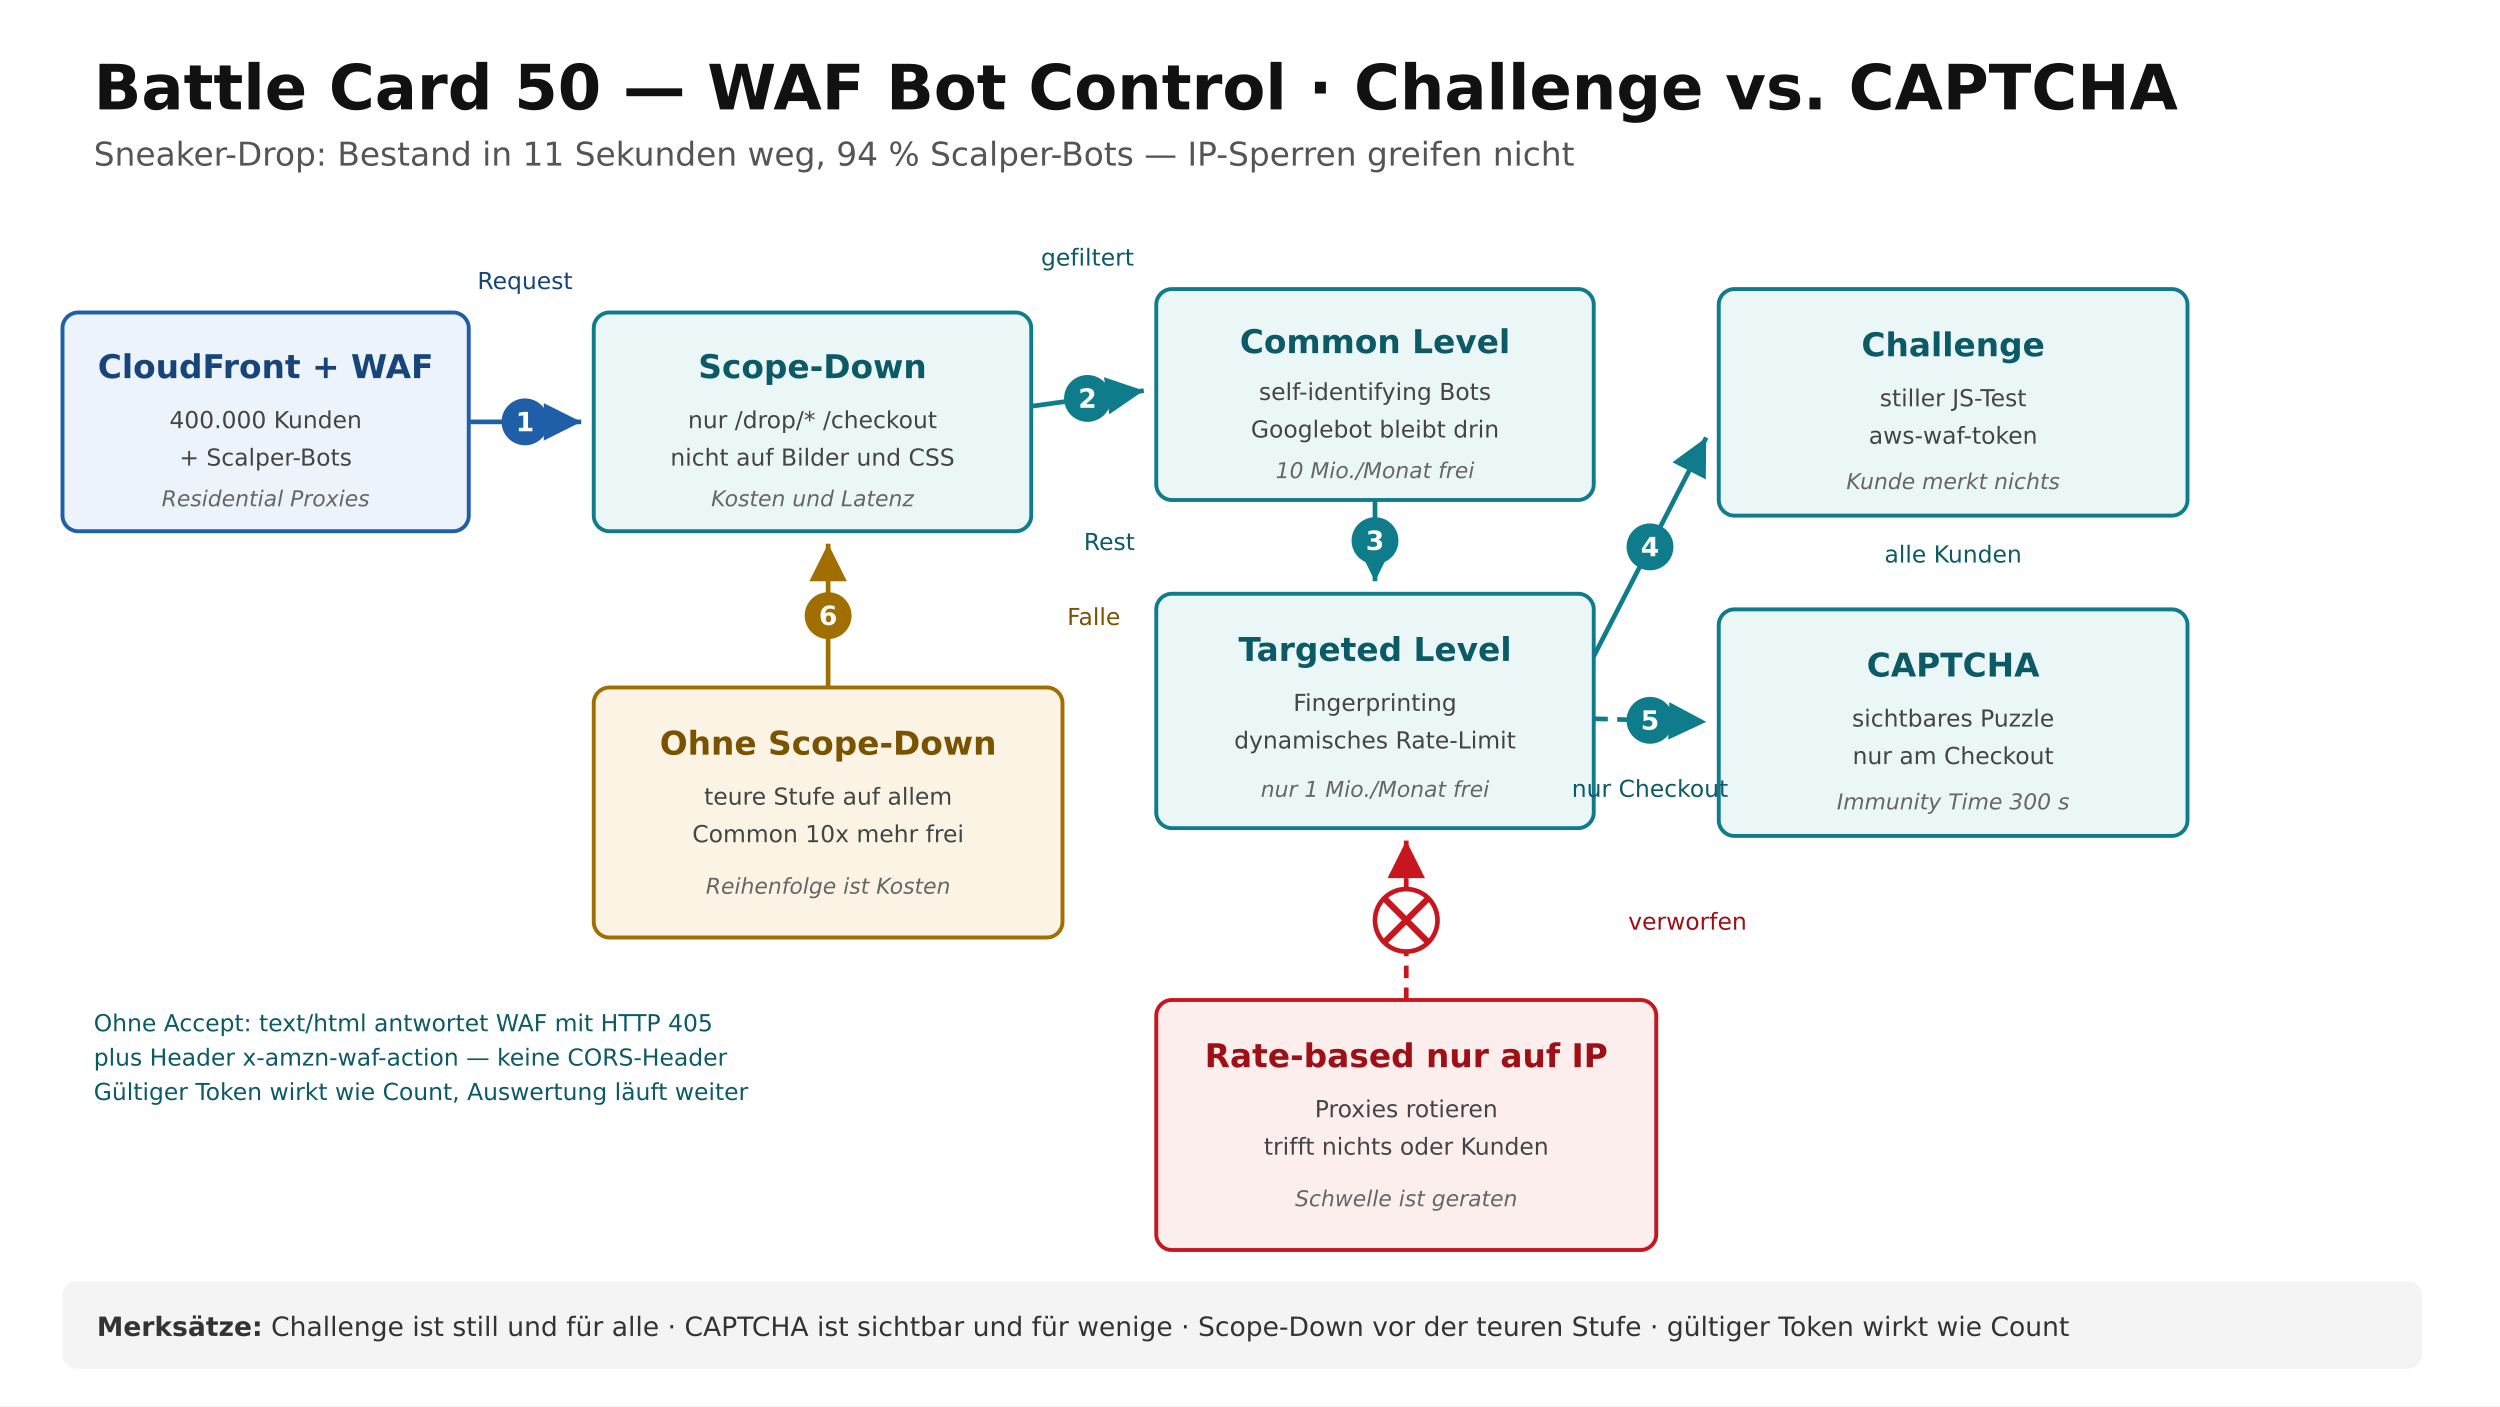
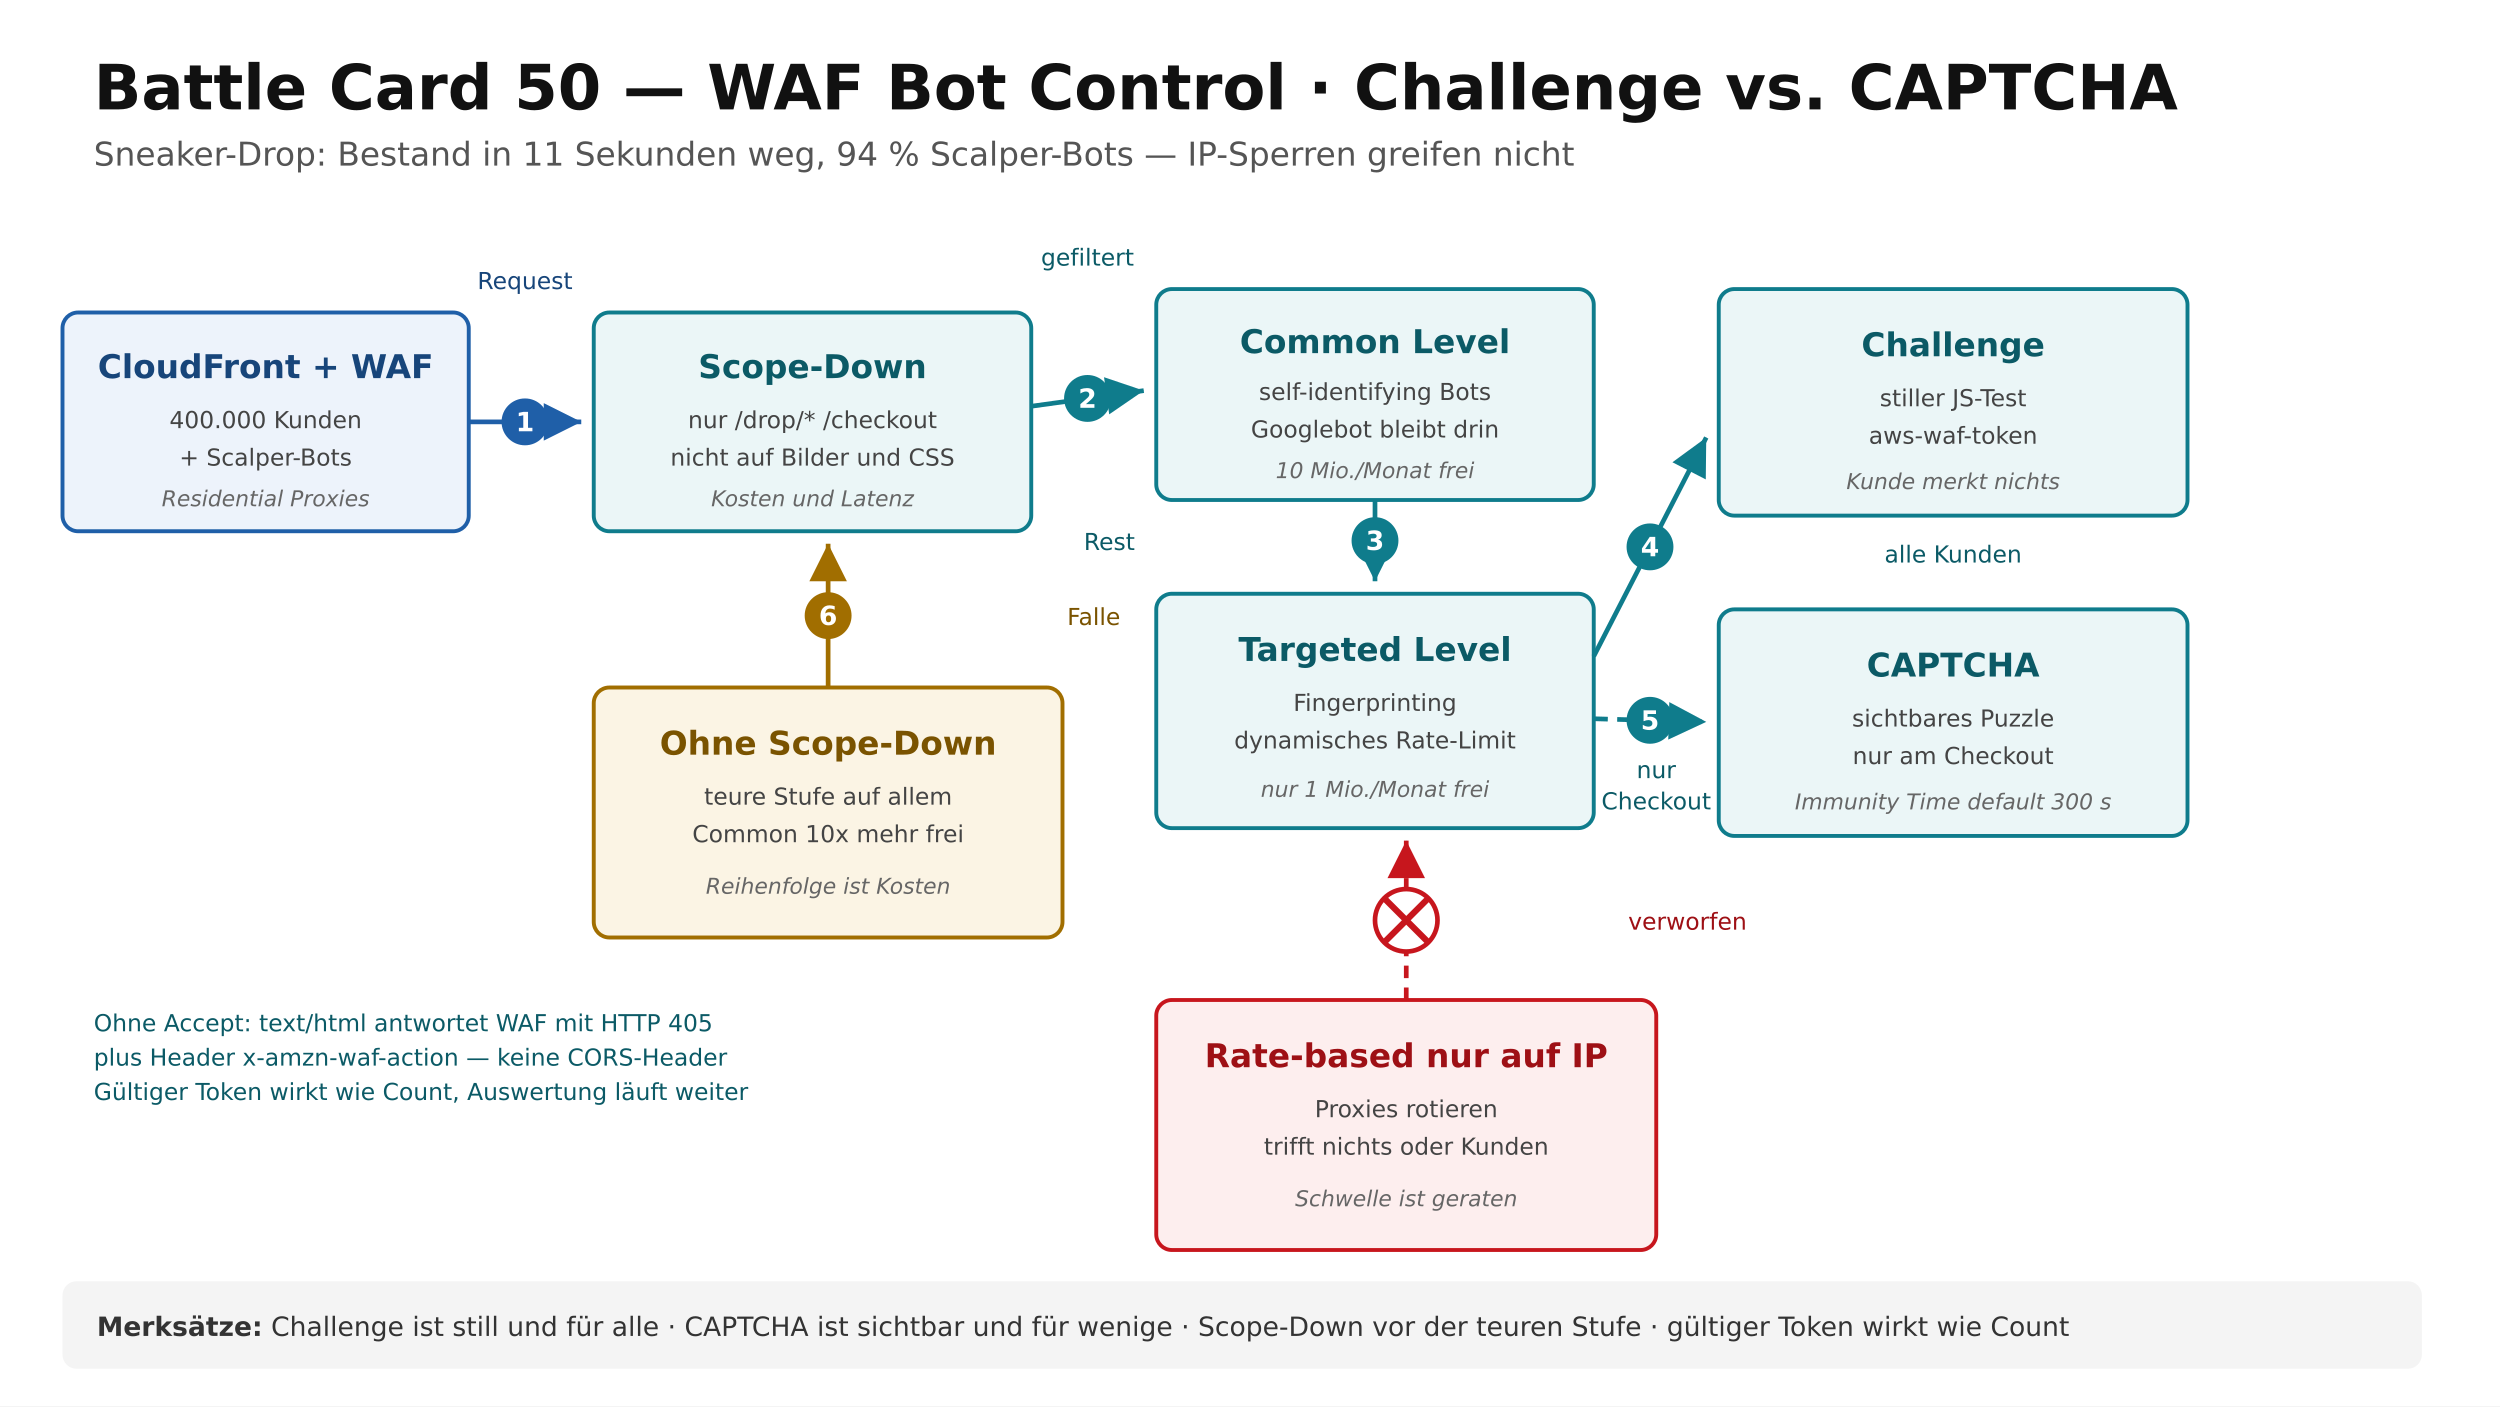
<svg xmlns="http://www.w3.org/2000/svg" viewBox="0 0 1600 900" font-family="DejaVu Sans">
  <defs>
    <marker id="arrT" markerWidth="10" markerHeight="10" refX="8" refY="4" orient="auto">
      <path d="M0,0 L8,4 L0,8 z" fill="#0F7C8C" />
    </marker>
    <marker id="arrB" markerWidth="10" markerHeight="10" refX="8" refY="4" orient="auto">
      <path d="M0,0 L8,4 L0,8 z" fill="#1F5FA8" />
    </marker>
    <marker id="arrA" markerWidth="10" markerHeight="10" refX="8" refY="4" orient="auto">
      <path d="M0,0 L8,4 L0,8 z" fill="#A16E00" />
    </marker>
    <marker id="arrR" markerWidth="10" markerHeight="10" refX="8" refY="4" orient="auto">
      <path d="M0,0 L8,4 L0,8 z" fill="#C7161D" />
    </marker>
  </defs>
  <rect width="1600" height="900" fill="#FFFFFF" />
  <text x="60" y="70" font-size="40" font-weight="bold" fill="#111111">Battle Card 50 — WAF Bot Control · Challenge vs. CAPTCHA</text>
  <text x="60" y="106" font-size="21" fill="#555555">Sneaker-Drop: Bestand in 11 Sekunden weg, 94 % Scalper-Bots — IP-Sperren greifen nicht</text>
  <rect x="40" y="200" width="260" height="140" rx="10" fill="#EDF3FB" stroke="#1F5FA8" stroke-width="2.5" />
  <text x="170" y="242" font-size="21" font-weight="bold" fill="#17457A" text-anchor="middle">CloudFront + WAF</text>
  <text x="170" y="274" font-size="15" fill="#444444" text-anchor="middle">400.000 Kunden</text>
  <text x="170" y="298" font-size="15" fill="#444444" text-anchor="middle">+ Scalper-Bots</text>
  <text x="170" y="324" font-size="14" font-style="italic" fill="#666666" text-anchor="middle">Residential Proxies</text>
  <rect x="380" y="200" width="280" height="140" rx="10" fill="#EBF6F7" stroke="#0F7C8C" stroke-width="2.5" />
  <text x="520" y="242" font-size="21" font-weight="bold" fill="#0B5A66" text-anchor="middle">Scope-Down</text>
  <text x="520" y="274" font-size="15" fill="#444444" text-anchor="middle">nur /drop/* /checkout</text>
  <text x="520" y="298" font-size="15" fill="#444444" text-anchor="middle">nicht auf Bilder und CSS</text>
  <text x="520" y="324" font-size="14" font-style="italic" fill="#666666" text-anchor="middle">Kosten und Latenz</text>
  <rect x="740" y="185" width="280" height="135" rx="10" fill="#EBF6F7" stroke="#0F7C8C" stroke-width="2.5" />
  <text x="880" y="226" font-size="21" font-weight="bold" fill="#0B5A66" text-anchor="middle">Common Level</text>
  <text x="880" y="256" font-size="15" fill="#444444" text-anchor="middle">self-identifying Bots</text>
  <text x="880" y="280" font-size="15" fill="#444444" text-anchor="middle">Googlebot bleibt drin</text>
  <text x="880" y="306" font-size="14" font-style="italic" fill="#666666" text-anchor="middle">10 Mio./Monat frei</text>
  <rect x="740" y="380" width="280" height="150" rx="10" fill="#EBF6F7" stroke="#0F7C8C" stroke-width="2.5" />
  <text x="880" y="423" font-size="21" font-weight="bold" fill="#0B5A66" text-anchor="middle">Targeted Level</text>
  <text x="880" y="455" font-size="15" fill="#444444" text-anchor="middle">Fingerprinting</text>
  <text x="880" y="479" font-size="15" fill="#444444" text-anchor="middle">dynamisches Rate-Limit</text>
  <text x="880" y="510" font-size="14" font-style="italic" fill="#666666" text-anchor="middle">nur 1 Mio./Monat frei</text>
  <rect x="1100" y="185" width="300" height="145" rx="10" fill="#EBF6F7" stroke="#0F7C8C" stroke-width="2.5" />
  <text x="1250" y="228" font-size="21" font-weight="bold" fill="#0B5A66" text-anchor="middle">Challenge</text>
  <text x="1250" y="260" font-size="15" fill="#444444" text-anchor="middle">stiller JS-Test</text>
  <text x="1250" y="284" font-size="15" fill="#444444" text-anchor="middle">aws-waf-token</text>
  <text x="1250" y="313" font-size="14" font-style="italic" fill="#666666" text-anchor="middle">Kunde merkt nichts</text>
  <rect x="1100" y="390" width="300" height="145" rx="10" fill="#EBF6F7" stroke="#0F7C8C" stroke-width="2.5" />
  <text x="1250" y="433" font-size="21" font-weight="bold" fill="#0B5A66" text-anchor="middle">CAPTCHA</text>
  <text x="1250" y="465" font-size="15" fill="#444444" text-anchor="middle">sichtbares Puzzle</text>
  <text x="1250" y="489" font-size="15" fill="#444444" text-anchor="middle">nur am Checkout</text>
-   <text x="1250" y="518" font-size="14" font-style="italic" fill="#666666" text-anchor="middle">Immunity Time 300 s</text>
+   <text x="1250" y="518" font-size="14" font-style="italic" fill="#666666" text-anchor="middle">Immunity Time default 300 s</text>
  <rect x="380" y="440" width="300" height="160" rx="10" fill="#FBF4E4" stroke="#A16E00" stroke-width="2.5" />
  <text x="530" y="483" font-size="21" font-weight="bold" fill="#7A5300" text-anchor="middle">Ohne Scope-Down</text>
  <text x="530" y="515" font-size="15" fill="#444444" text-anchor="middle">teure Stufe auf allem</text>
  <text x="530" y="539" font-size="15" fill="#444444" text-anchor="middle">Common 10x mehr frei</text>
  <text x="530" y="572" font-size="14" font-style="italic" fill="#666666" text-anchor="middle">Reihenfolge ist Kosten</text>
  <rect x="740" y="640" width="320" height="160" rx="10" fill="#FDEEEE" stroke="#C7161D" stroke-width="2.5" />
  <text x="900" y="683" font-size="21" font-weight="bold" fill="#9E1015" text-anchor="middle">Rate-based nur auf IP</text>
  <text x="900" y="715" font-size="15" fill="#444444" text-anchor="middle">Proxies rotieren</text>
  <text x="900" y="739" font-size="15" fill="#444444" text-anchor="middle">trifft nichts oder Kunden</text>
  <text x="900" y="772" font-size="14" font-style="italic" fill="#666666" text-anchor="middle">Schwelle ist geraten</text>
  <line x1="300" y1="270" x2="372" y2="270" stroke="#1F5FA8" stroke-width="3" marker-end="url(#arrB)" />
  <circle cx="336" cy="270" r="15" fill="#1F5FA8" />
  <text x="336" y="276" font-size="17" font-weight="bold" fill="#FFFFFF" text-anchor="middle">1</text>
  <text x="336" y="185" font-size="15" fill="#17457A" text-anchor="middle">Request</text>
  <line x1="660" y1="260" x2="732" y2="250" stroke="#0F7C8C" stroke-width="3" marker-end="url(#arrT)" />
  <circle cx="696" cy="255" r="15" fill="#0F7C8C" />
  <text x="696" y="261" font-size="17" font-weight="bold" fill="#FFFFFF" text-anchor="middle">2</text>
  <text x="696" y="170" font-size="15" fill="#0B5A66" text-anchor="middle">gefiltert</text>
  <line x1="880" y1="320" x2="880" y2="372" stroke="#0F7C8C" stroke-width="3" marker-end="url(#arrT)" />
  <circle cx="880" cy="346" r="15" fill="#0F7C8C" />
  <text x="880" y="352" font-size="17" font-weight="bold" fill="#FFFFFF" text-anchor="middle">3</text>
  <text x="710" y="352" font-size="15" fill="#0B5A66" text-anchor="middle">Rest</text>
  <line x1="1020" y1="420" x2="1092" y2="280" stroke="#0F7C8C" stroke-width="3" marker-end="url(#arrT)" />
  <circle cx="1056" cy="350" r="15" fill="#0F7C8C" />
  <text x="1056" y="356" font-size="17" font-weight="bold" fill="#FFFFFF" text-anchor="middle">4</text>
  <text x="1250" y="360" font-size="15" fill="#0B5A66" text-anchor="middle">alle Kunden</text>
  <line x1="1020" y1="460" x2="1092" y2="462" stroke="#0F7C8C" stroke-width="3" stroke-dasharray="9,6" marker-end="url(#arrT)" />
  <circle cx="1056" cy="461" r="15" fill="#0F7C8C" />
  <text x="1056" y="467" font-size="17" font-weight="bold" fill="#FFFFFF" text-anchor="middle">5</text>
-   <text x="1056" y="510" font-size="15" fill="#0B5A66" text-anchor="middle">nur Checkout</text>
+   <text x="1060" y="498" font-size="15" fill="#0B5A66" text-anchor="middle">nur</text>
+   <text x="1060" y="518" font-size="15" fill="#0B5A66" text-anchor="middle">Checkout</text>
  <line x1="530" y1="440" x2="530" y2="348" stroke="#A16E00" stroke-width="3" marker-end="url(#arrA)" />
  <circle cx="530" cy="394" r="15" fill="#A16E00" />
  <text x="530" y="400" font-size="17" font-weight="bold" fill="#FFFFFF" text-anchor="middle">6</text>
  <text x="700" y="400" font-size="15" fill="#7A5300" text-anchor="middle">Falle</text>
  <line x1="900" y1="640" x2="900" y2="538" stroke="#C7161D" stroke-width="3" stroke-dasharray="8,6" marker-end="url(#arrR)" />
  <circle cx="900" cy="589" r="20" fill="#FFFFFF" stroke="#C7161D" stroke-width="3" />
  <line x1="886" y1="575" x2="914" y2="603" stroke="#C7161D" stroke-width="4" />
  <line x1="914" y1="575" x2="886" y2="603" stroke="#C7161D" stroke-width="4" />
  <text x="1080" y="595" font-size="15" fill="#9E1015" text-anchor="middle">verworfen</text>
  <text x="60" y="660" font-size="15" fill="#0B5A66">Ohne Accept: text/html antwortet WAF mit HTTP 405</text>
  <text x="60" y="682" font-size="15" fill="#0B5A66">plus Header x-amzn-waf-action — keine CORS-Header</text>
  <text x="60" y="704" font-size="15" fill="#0B5A66">Gültiger Token wirkt wie Count, Auswertung läuft weiter</text>
  <rect x="40" y="820" width="1510" height="56" rx="9" fill="#F4F4F4" />
  <text x="62" y="855" font-size="17" fill="#333333">
    <tspan font-weight="bold">Merksätze:</tspan>  Challenge ist still und für alle · CAPTCHA ist sichtbar und für wenige · Scope-Down vor der teuren Stufe · gültiger Token wirkt wie Count</text>
</svg>
